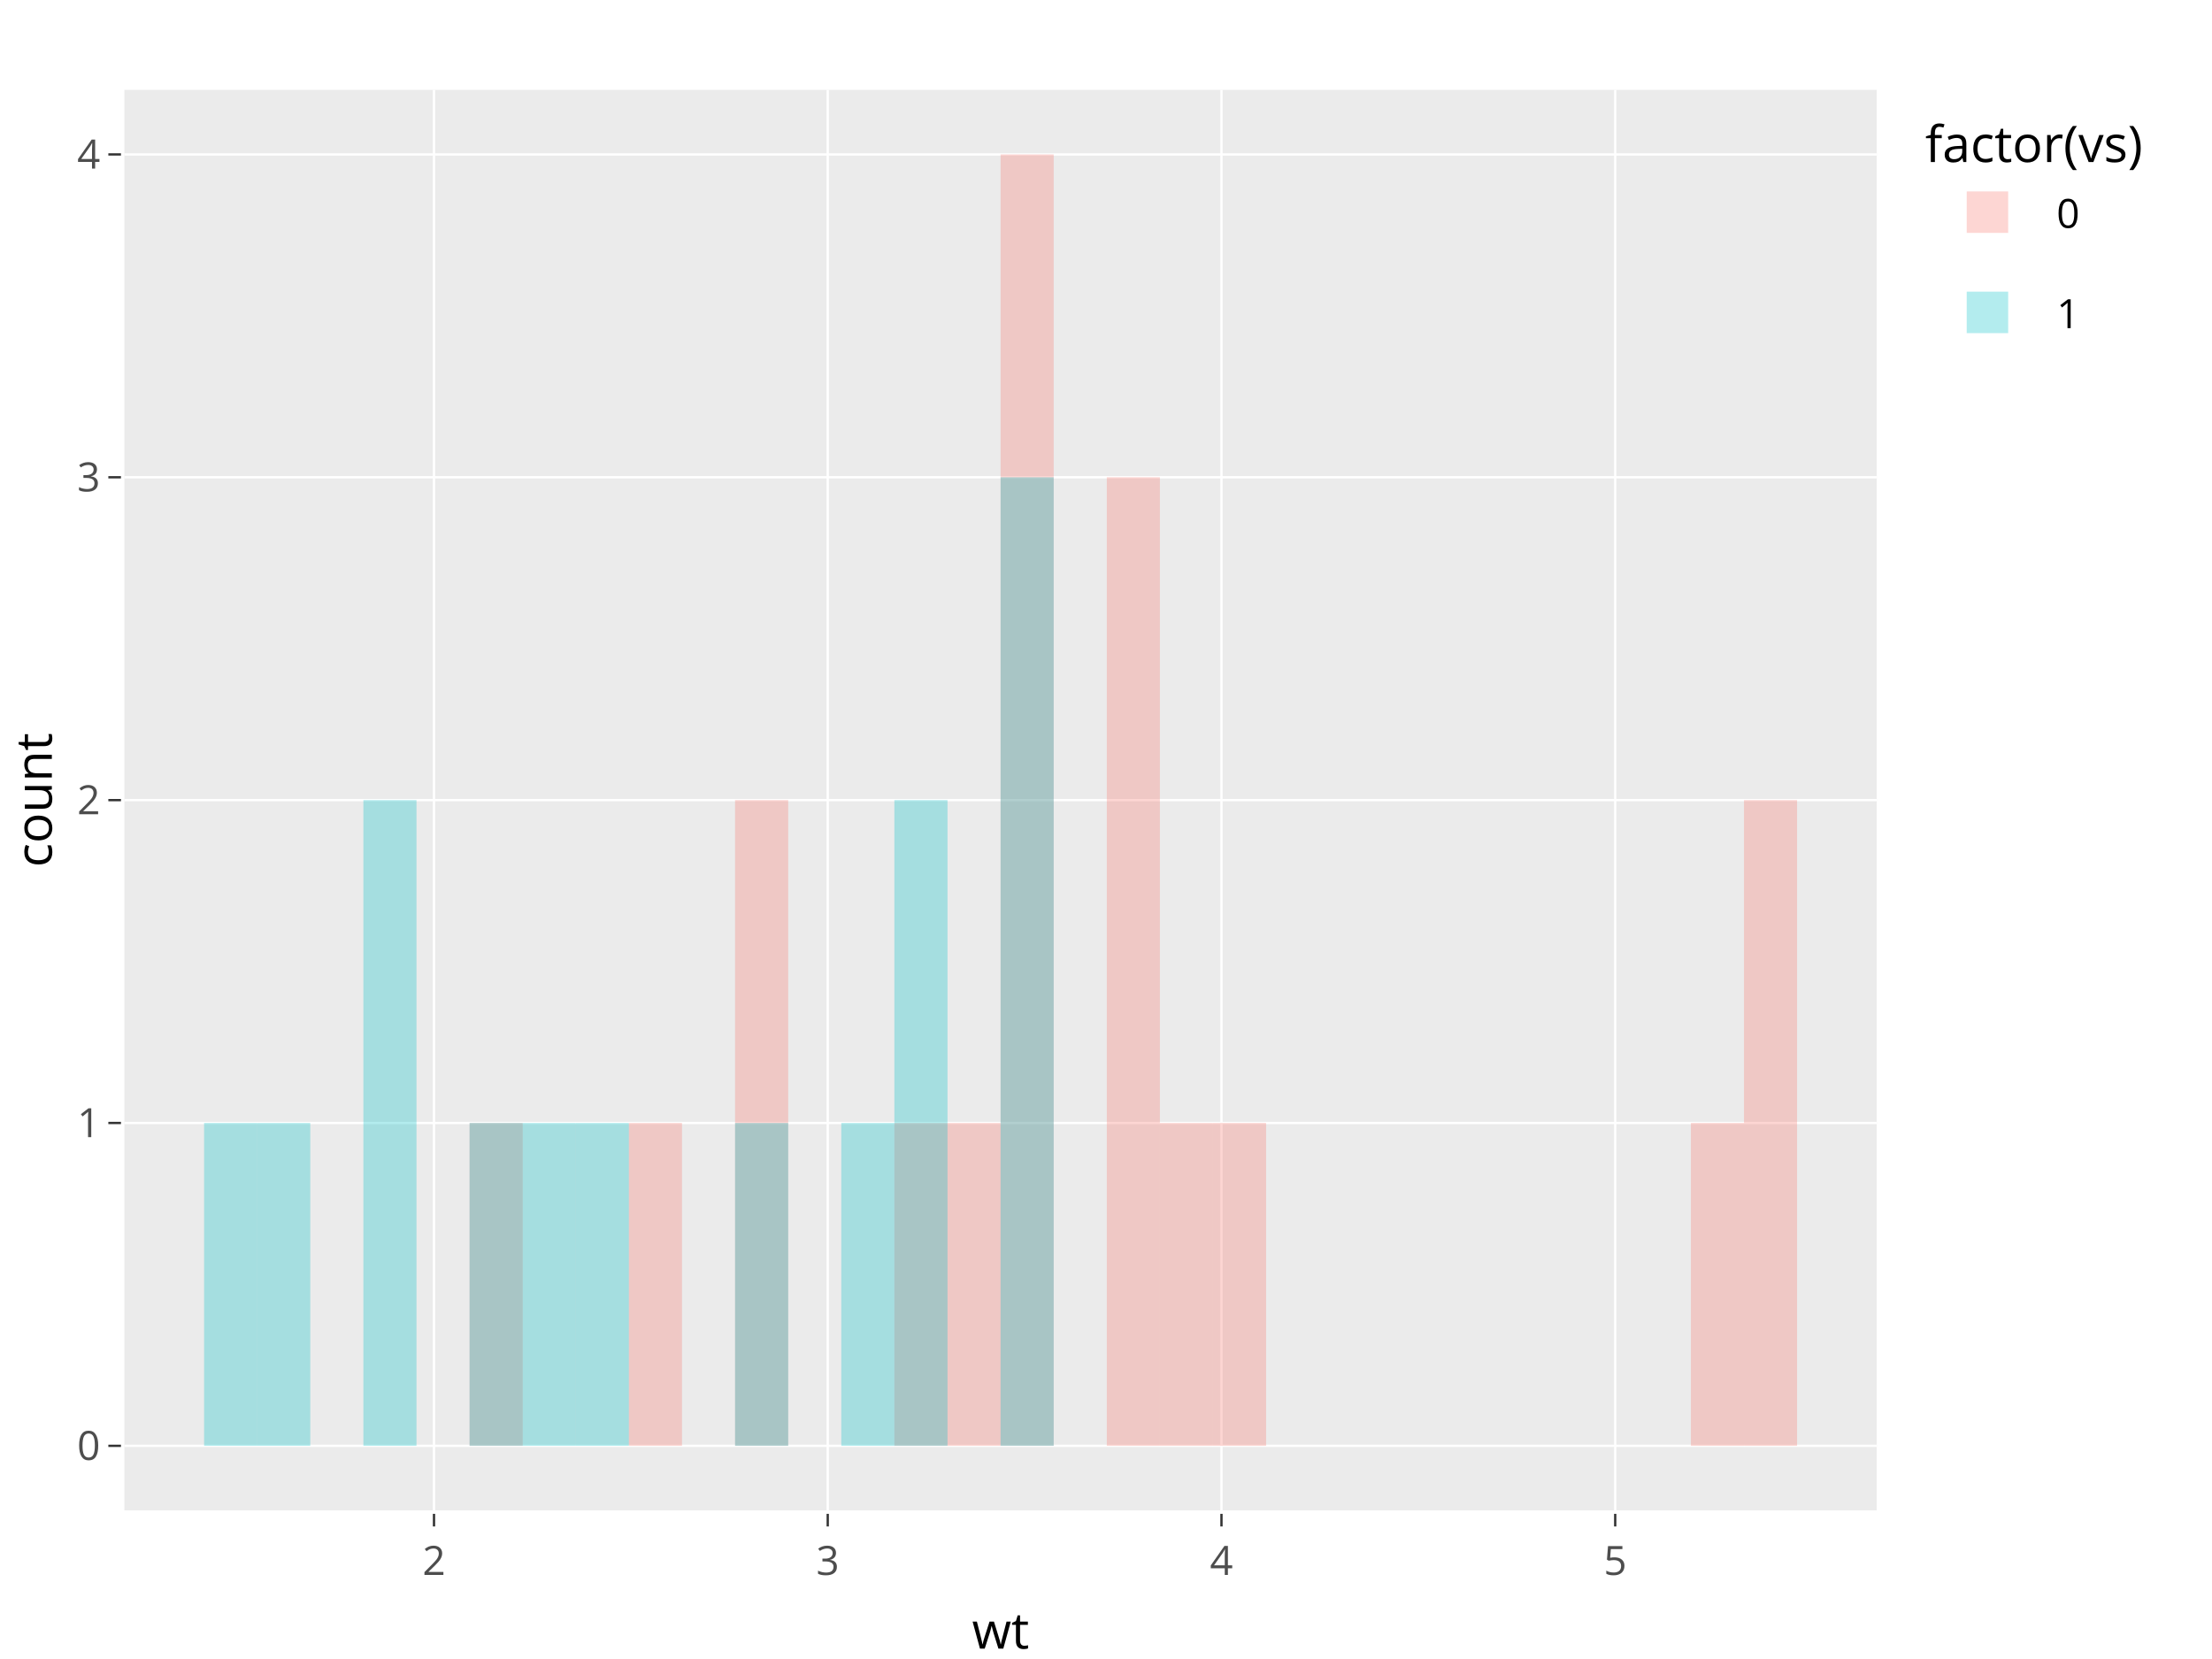
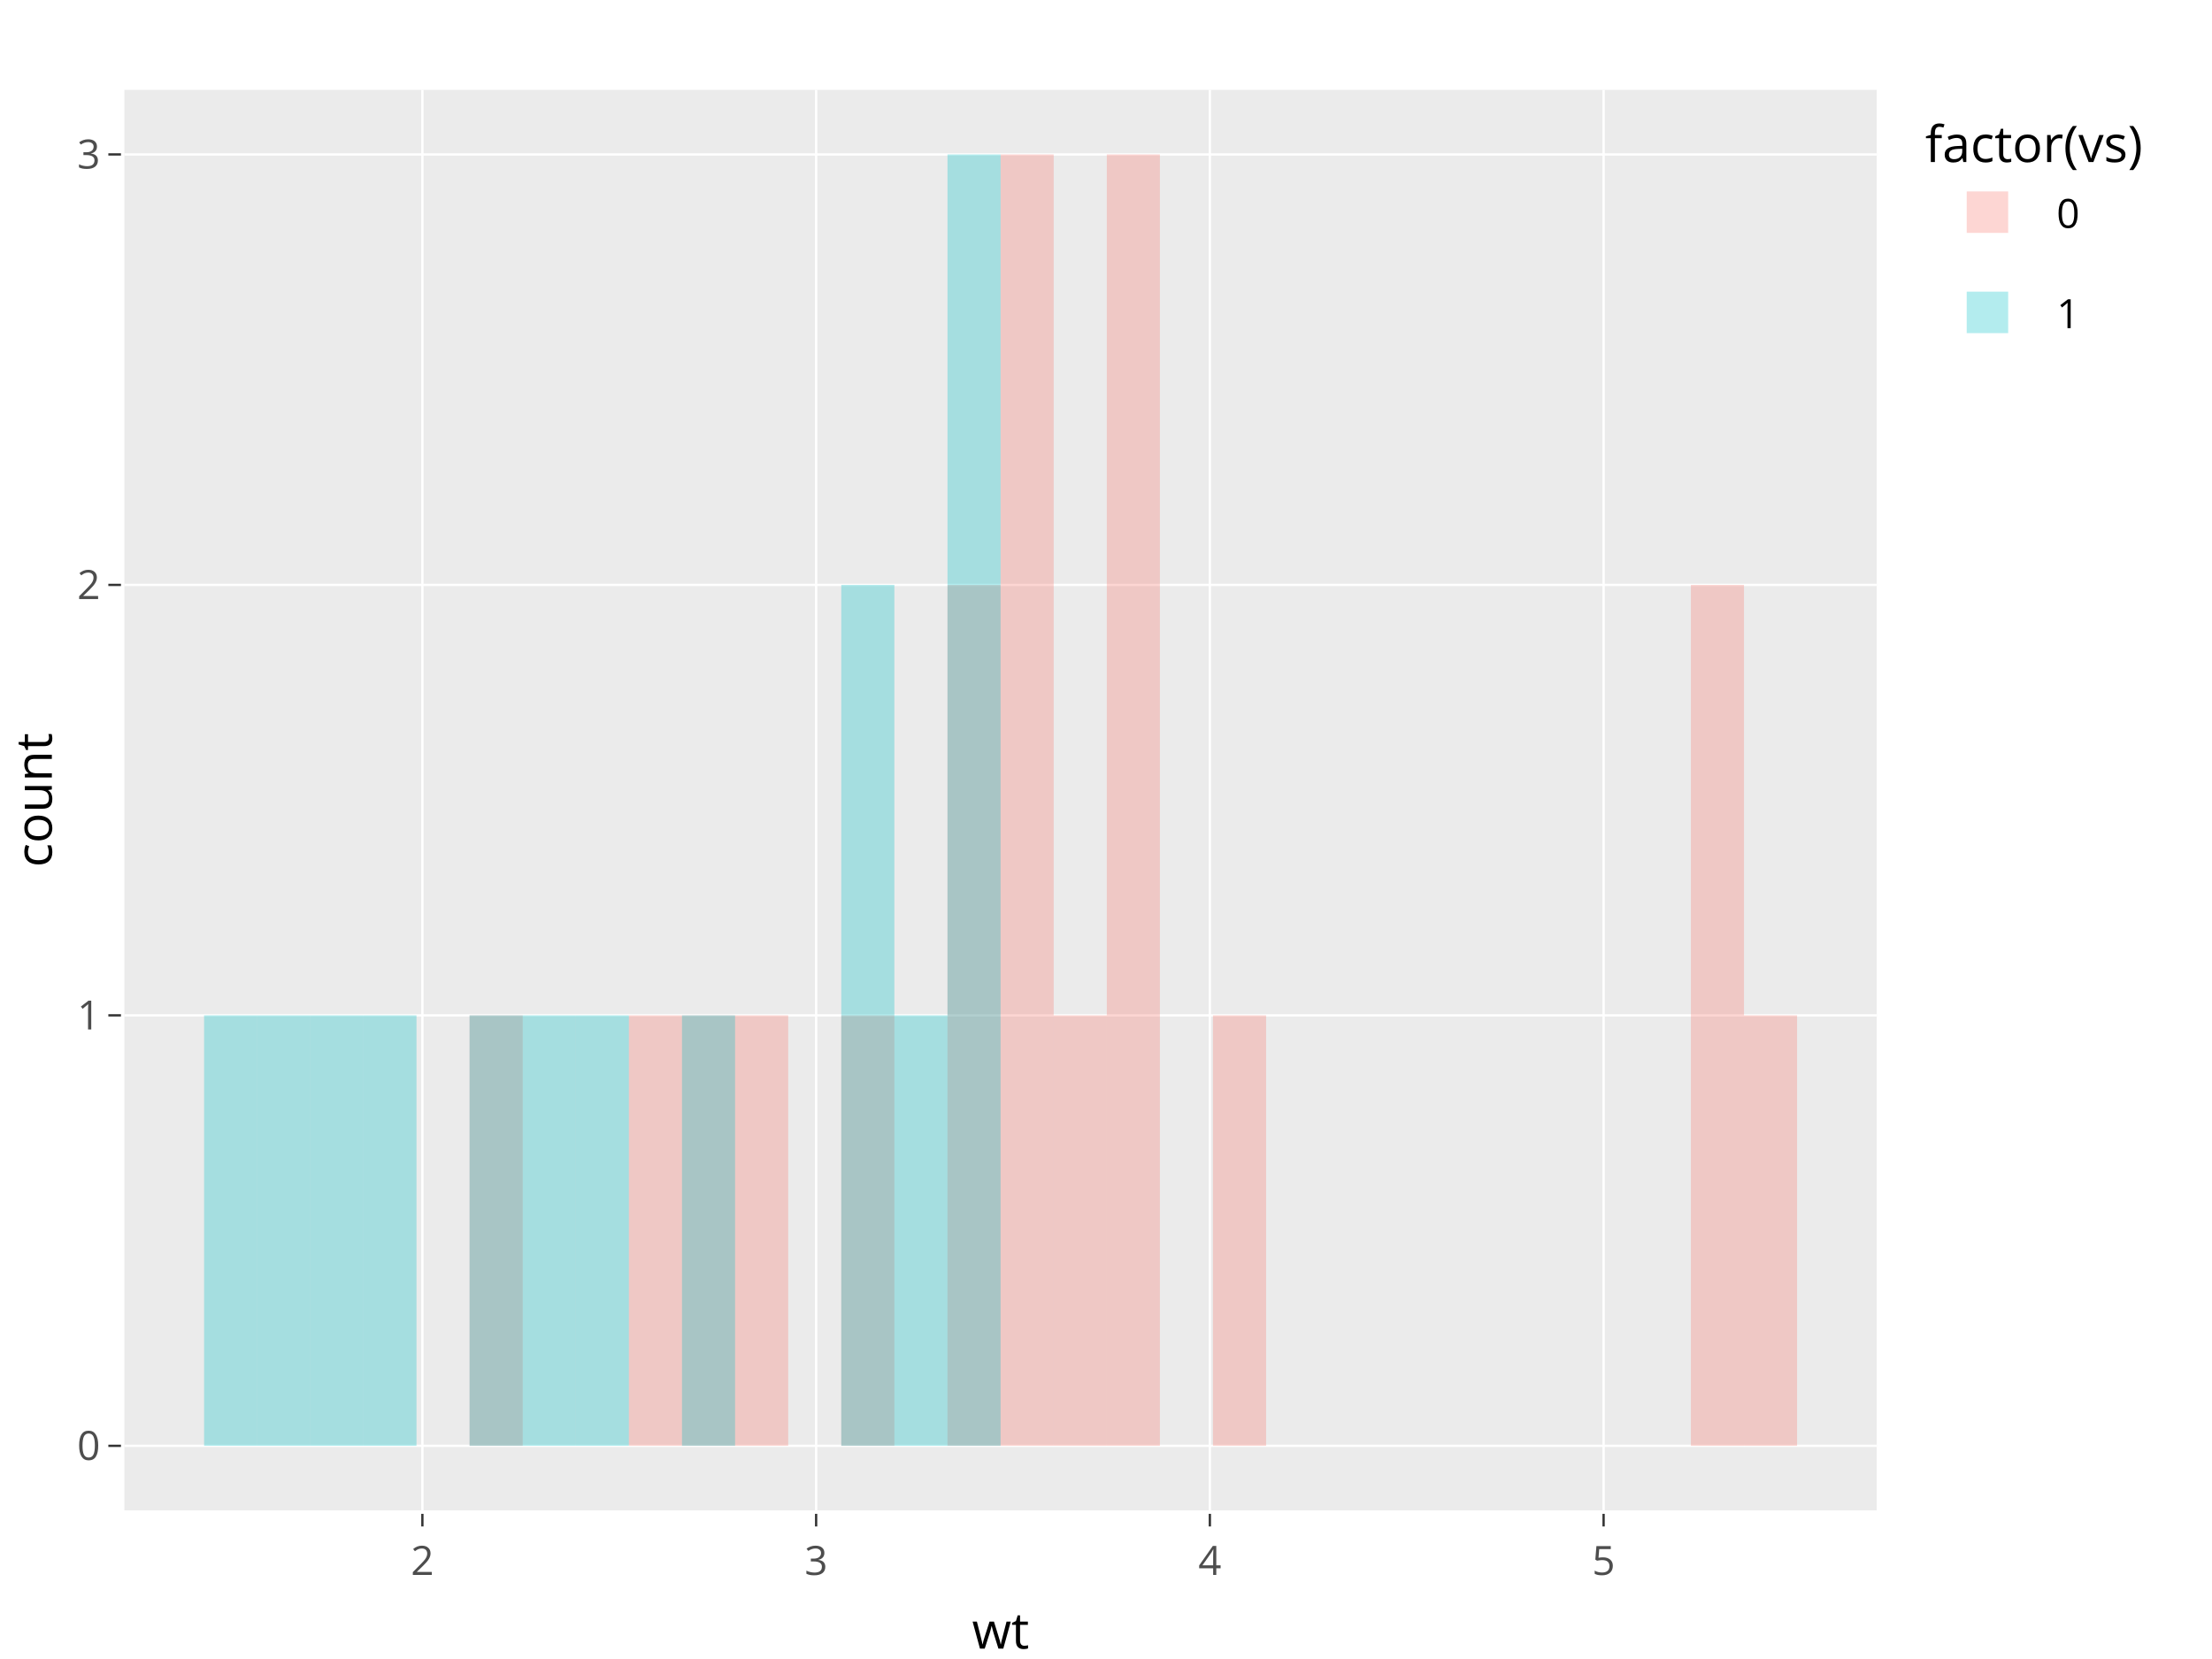
<svg xmlns="http://www.w3.org/2000/svg" class="main-svg" width="640" height="480" style="" viewBox="0 0 640 480">
  <rect x="0" y="0" width="640" height="480" style="fill: rgb(255, 255, 255); fill-opacity: 1;" />
  <defs id="defs-">
    <g class="clips">
      <clipPath id="clipxyplot" class="plotclip">
        <rect width="507" height="411" />
      </clipPath>
      <clipPath class="axesclip" id="clipx">
        <rect x="36" y="0" width="507" height="480" />
      </clipPath>
      <clipPath class="axesclip" id="clipy">
        <rect x="0" y="26" width="640" height="411" />
      </clipPath>
      <clipPath class="axesclip" id="clipxy">
        <rect x="36" y="26" width="507" height="411" />
      </clipPath>
    </g>
    <g class="gradients" />
    <g class="patterns" />
  </defs>
  <g class="bglayer">
    <rect class="bg" x="36" y="26" width="507" height="411" style="fill: rgb(235, 235, 235); fill-opacity: 1; stroke-width: 0;" />
  </g>
  <g class="layer-below">
    <g class="imagelayer" />
    <g class="shapelayer" />
  </g>
  <g class="cartesianlayer">
    <g class="subplot xy">
      <g class="layer-subplot">
        <g class="shapelayer" />
        <g class="imagelayer" />
      </g>
      <g class="gridlayer">
        <g class="x">
-           <path class="xgrid crisp" transform="translate(125.57,0)" d="M0,26v411" style="stroke: rgb(255, 255, 255); stroke-opacity: 1; stroke-width: 0.664px;" />
-           <path class="xgrid crisp" transform="translate(239.49,0)" d="M0,26v411" style="stroke: rgb(255, 255, 255); stroke-opacity: 1; stroke-width: 0.664px;" />
-           <path class="xgrid crisp" transform="translate(353.41,0)" d="M0,26v411" style="stroke: rgb(255, 255, 255); stroke-opacity: 1; stroke-width: 0.664px;" />
-           <path class="xgrid crisp" transform="translate(467.33,0)" d="M0,26v411" style="stroke: rgb(255, 255, 255); stroke-opacity: 1; stroke-width: 0.664px;" />
+           <path class="xgrid crisp" transform="translate(122.21,0)" d="M0,26v411" style="stroke: rgb(255, 255, 255); stroke-opacity: 1; stroke-width: 0.664px;" />
+           <path class="xgrid crisp" transform="translate(236.13,0)" d="M0,26v411" style="stroke: rgb(255, 255, 255); stroke-opacity: 1; stroke-width: 0.664px;" />
+           <path class="xgrid crisp" transform="translate(350.05,0)" d="M0,26v411" style="stroke: rgb(255, 255, 255); stroke-opacity: 1; stroke-width: 0.664px;" />
+           <path class="xgrid crisp" transform="translate(463.97,0)" d="M0,26v411" style="stroke: rgb(255, 255, 255); stroke-opacity: 1; stroke-width: 0.664px;" />
        </g>
        <g class="y">
          <path class="ygrid crisp" transform="translate(0,418.32)" d="M36,0h507" style="stroke: rgb(255, 255, 255); stroke-opacity: 1; stroke-width: 0.664px;" />
-           <path class="ygrid crisp" transform="translate(0,324.91)" d="M36,0h507" style="stroke: rgb(255, 255, 255); stroke-opacity: 1; stroke-width: 0.664px;" />
-           <path class="ygrid crisp" transform="translate(0,231.5)" d="M36,0h507" style="stroke: rgb(255, 255, 255); stroke-opacity: 1; stroke-width: 0.664px;" />
-           <path class="ygrid crisp" transform="translate(0,138.09)" d="M36,0h507" style="stroke: rgb(255, 255, 255); stroke-opacity: 1; stroke-width: 0.664px;" />
+           <path class="ygrid crisp" transform="translate(0,293.77)" d="M36,0h507" style="stroke: rgb(255, 255, 255); stroke-opacity: 1; stroke-width: 0.664px;" />
+           <path class="ygrid crisp" transform="translate(0,169.23)" d="M36,0h507" style="stroke: rgb(255, 255, 255); stroke-opacity: 1; stroke-width: 0.664px;" />
          <path class="ygrid crisp" transform="translate(0,44.68)" d="M36,0h507" style="stroke: rgb(255, 255, 255); stroke-opacity: 1; stroke-width: 0.664px;" />
        </g>
      </g>
      <g class="zerolinelayer" />
      <path class="xlines-below" />
      <path class="ylines-below" />
      <g class="overlines-below" />
      <g class="xaxislayer-below" />
      <g class="yaxislayer-below" />
      <g class="overaxes-below" />
      <g class="plot" transform="translate(36,26)" clip-path="url(#clipxyplot)">
        <g class="barlayer mlayer">
          <g class="trace bars" style="opacity: 1;">
            <g class="points">
              <g class="point">
                <path d="M23.05,392.32V392.32H38.41V392.32Z" style="vector-effect: non-scaling-stroke; opacity: 1; stroke-width: 1.89px; fill: rgb(248, 118, 109); fill-opacity: 0.3; stroke: rgb(0, 0, 0); stroke-opacity: 0;" />
              </g>
              <g class="point">
                <path d="M38.41,392.32V392.32H53.77V392.32Z" style="vector-effect: non-scaling-stroke; opacity: 1; stroke-width: 1.89px; fill: rgb(248, 118, 109); fill-opacity: 0.3; stroke: rgb(0, 0, 0); stroke-opacity: 0;" />
              </g>
              <g class="point">
                <path d="M53.77,392.32V392.32H69.14V392.32Z" style="vector-effect: non-scaling-stroke; opacity: 1; stroke-width: 1.89px; fill: rgb(248, 118, 109); fill-opacity: 0.3; stroke: rgb(0, 0, 0); stroke-opacity: 0;" />
              </g>
              <g class="point">
                <path d="M69.14,392.32V392.32H84.5V392.32Z" style="vector-effect: non-scaling-stroke; opacity: 1; stroke-width: 1.89px; fill: rgb(248, 118, 109); fill-opacity: 0.3; stroke: rgb(0, 0, 0); stroke-opacity: 0;" />
              </g>
              <g class="point">
                <path d="M84.5,392.32V392.32H99.86V392.32Z" style="vector-effect: non-scaling-stroke; opacity: 1; stroke-width: 1.89px; fill: rgb(248, 118, 109); fill-opacity: 0.3; stroke: rgb(0, 0, 0); stroke-opacity: 0;" />
              </g>
              <g class="point">
-                 <path d="M99.86,392.32V298.91H115.23V392.32Z" style="vector-effect: non-scaling-stroke; opacity: 1; stroke-width: 1.89px; fill: rgb(248, 118, 109); fill-opacity: 0.3; stroke: rgb(0, 0, 0); stroke-opacity: 0;" />
+                 <path d="M99.86,392.32V267.77H115.23V392.32Z" style="vector-effect: non-scaling-stroke; opacity: 1; stroke-width: 1.89px; fill: rgb(248, 118, 109); fill-opacity: 0.3; stroke: rgb(0, 0, 0); stroke-opacity: 0;" />
              </g>
              <g class="point">
                <path d="M115.23,392.32V392.32H130.59V392.32Z" style="vector-effect: non-scaling-stroke; opacity: 1; stroke-width: 1.89px; fill: rgb(248, 118, 109); fill-opacity: 0.3; stroke: rgb(0, 0, 0); stroke-opacity: 0;" />
              </g>
              <g class="point">
                <path d="M130.59,392.32V392.32H145.95V392.32Z" style="vector-effect: non-scaling-stroke; opacity: 1; stroke-width: 1.89px; fill: rgb(248, 118, 109); fill-opacity: 0.3; stroke: rgb(0, 0, 0); stroke-opacity: 0;" />
              </g>
              <g class="point">
-                 <path d="M145.95,392.32V298.91H161.32V392.32Z" style="vector-effect: non-scaling-stroke; opacity: 1; stroke-width: 1.89px; fill: rgb(248, 118, 109); fill-opacity: 0.3; stroke: rgb(0, 0, 0); stroke-opacity: 0;" />
-               </g>
-               <g class="point">
-                 <path d="M161.32,392.32V392.32H176.68V392.32Z" style="vector-effect: non-scaling-stroke; opacity: 1; stroke-width: 1.89px; fill: rgb(248, 118, 109); fill-opacity: 0.3; stroke: rgb(0, 0, 0); stroke-opacity: 0;" />
-               </g>
-               <g class="point">
-                 <path d="M176.68,392.32V205.5H192.05V392.32Z" style="vector-effect: non-scaling-stroke; opacity: 1; stroke-width: 1.89px; fill: rgb(248, 118, 109); fill-opacity: 0.3; stroke: rgb(0, 0, 0); stroke-opacity: 0;" />
+                 <path d="M145.95,392.32V267.77H161.32V392.32Z" style="vector-effect: non-scaling-stroke; opacity: 1; stroke-width: 1.89px; fill: rgb(248, 118, 109); fill-opacity: 0.3; stroke: rgb(0, 0, 0); stroke-opacity: 0;" />
+               </g>
+               <g class="point">
+                 <path d="M161.32,392.32V267.77H176.68V392.32Z" style="vector-effect: non-scaling-stroke; opacity: 1; stroke-width: 1.89px; fill: rgb(248, 118, 109); fill-opacity: 0.3; stroke: rgb(0, 0, 0); stroke-opacity: 0;" />
+               </g>
+               <g class="point">
+                 <path d="M176.68,392.32V267.77H192.05V392.32Z" style="vector-effect: non-scaling-stroke; opacity: 1; stroke-width: 1.89px; fill: rgb(248, 118, 109); fill-opacity: 0.3; stroke: rgb(0, 0, 0); stroke-opacity: 0;" />
              </g>
              <g class="point">
                <path d="M192.05,392.32V392.32H207.41V392.32Z" style="vector-effect: non-scaling-stroke; opacity: 1; stroke-width: 1.89px; fill: rgb(248, 118, 109); fill-opacity: 0.3; stroke: rgb(0, 0, 0); stroke-opacity: 0;" />
              </g>
              <g class="point">
-                 <path d="M207.41,392.32V392.32H222.77V392.32Z" style="vector-effect: non-scaling-stroke; opacity: 1; stroke-width: 1.89px; fill: rgb(248, 118, 109); fill-opacity: 0.3; stroke: rgb(0, 0, 0); stroke-opacity: 0;" />
-               </g>
-               <g class="point">
-                 <path d="M222.77,392.32V298.91H238.14V392.32Z" style="vector-effect: non-scaling-stroke; opacity: 1; stroke-width: 1.89px; fill: rgb(248, 118, 109); fill-opacity: 0.3; stroke: rgb(0, 0, 0); stroke-opacity: 0;" />
-               </g>
-               <g class="point">
-                 <path d="M238.14,392.32V298.91H253.5V392.32Z" style="vector-effect: non-scaling-stroke; opacity: 1; stroke-width: 1.89px; fill: rgb(248, 118, 109); fill-opacity: 0.3; stroke: rgb(0, 0, 0); stroke-opacity: 0;" />
+                 <path d="M207.41,392.32V267.77H222.77V392.32Z" style="vector-effect: non-scaling-stroke; opacity: 1; stroke-width: 1.89px; fill: rgb(248, 118, 109); fill-opacity: 0.3; stroke: rgb(0, 0, 0); stroke-opacity: 0;" />
+               </g>
+               <g class="point">
+                 <path d="M222.77,392.32V392.32H238.14V392.32Z" style="vector-effect: non-scaling-stroke; opacity: 1; stroke-width: 1.89px; fill: rgb(248, 118, 109); fill-opacity: 0.3; stroke: rgb(0, 0, 0); stroke-opacity: 0;" />
+               </g>
+               <g class="point">
+                 <path d="M238.14,392.32V143.23H253.5V392.32Z" style="vector-effect: non-scaling-stroke; opacity: 1; stroke-width: 1.89px; fill: rgb(248, 118, 109); fill-opacity: 0.3; stroke: rgb(0, 0, 0); stroke-opacity: 0;" />
              </g>
              <g class="point">
                <path d="M253.5,392.32V18.68H268.86V392.32Z" style="vector-effect: non-scaling-stroke; opacity: 1; stroke-width: 1.89px; fill: rgb(248, 118, 109); fill-opacity: 0.3; stroke: rgb(0, 0, 0); stroke-opacity: 0;" />
              </g>
              <g class="point">
-                 <path d="M268.86,392.32V392.32H284.23V392.32Z" style="vector-effect: non-scaling-stroke; opacity: 1; stroke-width: 1.89px; fill: rgb(248, 118, 109); fill-opacity: 0.3; stroke: rgb(0, 0, 0); stroke-opacity: 0;" />
-               </g>
-               <g class="point">
-                 <path d="M284.23,392.32V112.09H299.59V392.32Z" style="vector-effect: non-scaling-stroke; opacity: 1; stroke-width: 1.89px; fill: rgb(248, 118, 109); fill-opacity: 0.3; stroke: rgb(0, 0, 0); stroke-opacity: 0;" />
-               </g>
-               <g class="point">
-                 <path d="M299.59,392.32V298.91H314.95V392.32Z" style="vector-effect: non-scaling-stroke; opacity: 1; stroke-width: 1.89px; fill: rgb(248, 118, 109); fill-opacity: 0.3; stroke: rgb(0, 0, 0); stroke-opacity: 0;" />
-               </g>
-               <g class="point">
-                 <path d="M314.95,392.32V298.91H330.32V392.32Z" style="vector-effect: non-scaling-stroke; opacity: 1; stroke-width: 1.89px; fill: rgb(248, 118, 109); fill-opacity: 0.3; stroke: rgb(0, 0, 0); stroke-opacity: 0;" />
+                 <path d="M268.86,392.32V267.77H284.23V392.32Z" style="vector-effect: non-scaling-stroke; opacity: 1; stroke-width: 1.89px; fill: rgb(248, 118, 109); fill-opacity: 0.3; stroke: rgb(0, 0, 0); stroke-opacity: 0;" />
+               </g>
+               <g class="point">
+                 <path d="M284.23,392.32V18.68H299.59V392.32Z" style="vector-effect: non-scaling-stroke; opacity: 1; stroke-width: 1.89px; fill: rgb(248, 118, 109); fill-opacity: 0.3; stroke: rgb(0, 0, 0); stroke-opacity: 0;" />
+               </g>
+               <g class="point">
+                 <path d="M299.59,392.32V392.32H314.95V392.32Z" style="vector-effect: non-scaling-stroke; opacity: 1; stroke-width: 1.89px; fill: rgb(248, 118, 109); fill-opacity: 0.3; stroke: rgb(0, 0, 0); stroke-opacity: 0;" />
+               </g>
+               <g class="point">
+                 <path d="M314.95,392.32V267.77H330.32V392.32Z" style="vector-effect: non-scaling-stroke; opacity: 1; stroke-width: 1.89px; fill: rgb(248, 118, 109); fill-opacity: 0.3; stroke: rgb(0, 0, 0); stroke-opacity: 0;" />
              </g>
              <g class="point">
                <path d="M330.32,392.32V392.32H345.68V392.32Z" style="vector-effect: non-scaling-stroke; opacity: 1; stroke-width: 1.89px; fill: rgb(248, 118, 109); fill-opacity: 0.3; stroke: rgb(0, 0, 0); stroke-opacity: 0;" />
              </g>
              <g class="point">
                <path d="M345.68,392.32V392.32H361.05V392.32Z" style="vector-effect: non-scaling-stroke; opacity: 1; stroke-width: 1.89px; fill: rgb(248, 118, 109); fill-opacity: 0.3; stroke: rgb(0, 0, 0); stroke-opacity: 0;" />
              </g>
              <g class="point">
                <path d="M361.05,392.32V392.32H376.41V392.32Z" style="vector-effect: non-scaling-stroke; opacity: 1; stroke-width: 1.89px; fill: rgb(248, 118, 109); fill-opacity: 0.3; stroke: rgb(0, 0, 0); stroke-opacity: 0;" />
              </g>
              <g class="point">
                <path d="M376.41,392.32V392.32H391.77V392.32Z" style="vector-effect: non-scaling-stroke; opacity: 1; stroke-width: 1.89px; fill: rgb(248, 118, 109); fill-opacity: 0.3; stroke: rgb(0, 0, 0); stroke-opacity: 0;" />
              </g>
              <g class="point">
                <path d="M391.77,392.32V392.32H407.14V392.32Z" style="vector-effect: non-scaling-stroke; opacity: 1; stroke-width: 1.89px; fill: rgb(248, 118, 109); fill-opacity: 0.3; stroke: rgb(0, 0, 0); stroke-opacity: 0;" />
              </g>
              <g class="point">
                <path d="M407.14,392.32V392.32H422.5V392.32Z" style="vector-effect: non-scaling-stroke; opacity: 1; stroke-width: 1.89px; fill: rgb(248, 118, 109); fill-opacity: 0.3; stroke: rgb(0, 0, 0); stroke-opacity: 0;" />
              </g>
              <g class="point">
                <path d="M422.5,392.32V392.32H437.86V392.32Z" style="vector-effect: non-scaling-stroke; opacity: 1; stroke-width: 1.89px; fill: rgb(248, 118, 109); fill-opacity: 0.3; stroke: rgb(0, 0, 0); stroke-opacity: 0;" />
              </g>
              <g class="point">
                <path d="M437.86,392.32V392.32H453.23V392.32Z" style="vector-effect: non-scaling-stroke; opacity: 1; stroke-width: 1.89px; fill: rgb(248, 118, 109); fill-opacity: 0.3; stroke: rgb(0, 0, 0); stroke-opacity: 0;" />
              </g>
              <g class="point">
-                 <path d="M453.23,392.32V298.91H468.59V392.32Z" style="vector-effect: non-scaling-stroke; opacity: 1; stroke-width: 1.89px; fill: rgb(248, 118, 109); fill-opacity: 0.3; stroke: rgb(0, 0, 0); stroke-opacity: 0;" />
-               </g>
-               <g class="point">
-                 <path d="M468.59,392.32V205.5H483.95V392.32Z" style="vector-effect: non-scaling-stroke; opacity: 1; stroke-width: 1.89px; fill: rgb(248, 118, 109); fill-opacity: 0.3; stroke: rgb(0, 0, 0); stroke-opacity: 0;" />
+                 <path d="M453.23,392.32V143.23H468.59V392.32Z" style="vector-effect: non-scaling-stroke; opacity: 1; stroke-width: 1.89px; fill: rgb(248, 118, 109); fill-opacity: 0.3; stroke: rgb(0, 0, 0); stroke-opacity: 0;" />
+               </g>
+               <g class="point">
+                 <path d="M468.59,392.32V267.77H483.95V392.32Z" style="vector-effect: non-scaling-stroke; opacity: 1; stroke-width: 1.89px; fill: rgb(248, 118, 109); fill-opacity: 0.3; stroke: rgb(0, 0, 0); stroke-opacity: 0;" />
              </g>
            </g>
          </g>
          <g class="trace bars" style="opacity: 1;">
            <g class="points">
              <g class="point">
-                 <path d="M23.05,392.32V298.91H38.41V392.32Z" style="vector-effect: non-scaling-stroke; opacity: 1; stroke-width: 1.89px; fill: rgb(0, 191, 196); fill-opacity: 0.3; stroke: rgb(0, 0, 0); stroke-opacity: 0;" />
-               </g>
-               <g class="point">
-                 <path d="M38.41,392.32V298.91H53.77V392.32Z" style="vector-effect: non-scaling-stroke; opacity: 1; stroke-width: 1.89px; fill: rgb(0, 191, 196); fill-opacity: 0.3; stroke: rgb(0, 0, 0); stroke-opacity: 0;" />
-               </g>
-               <g class="point">
-                 <path d="M53.77,392.32V392.32H69.14V392.32Z" style="vector-effect: non-scaling-stroke; opacity: 1; stroke-width: 1.89px; fill: rgb(0, 191, 196); fill-opacity: 0.3; stroke: rgb(0, 0, 0); stroke-opacity: 0;" />
-               </g>
-               <g class="point">
-                 <path d="M69.14,392.32V205.5H84.5V392.32Z" style="vector-effect: non-scaling-stroke; opacity: 1; stroke-width: 1.89px; fill: rgb(0, 191, 196); fill-opacity: 0.3; stroke: rgb(0, 0, 0); stroke-opacity: 0;" />
+                 <path d="M23.05,392.32V267.77H38.41V392.32Z" style="vector-effect: non-scaling-stroke; opacity: 1; stroke-width: 1.89px; fill: rgb(0, 191, 196); fill-opacity: 0.3; stroke: rgb(0, 0, 0); stroke-opacity: 0;" />
+               </g>
+               <g class="point">
+                 <path d="M38.41,392.32V267.77H53.77V392.32Z" style="vector-effect: non-scaling-stroke; opacity: 1; stroke-width: 1.89px; fill: rgb(0, 191, 196); fill-opacity: 0.3; stroke: rgb(0, 0, 0); stroke-opacity: 0;" />
+               </g>
+               <g class="point">
+                 <path d="M53.77,392.32V267.77H69.14V392.32Z" style="vector-effect: non-scaling-stroke; opacity: 1; stroke-width: 1.89px; fill: rgb(0, 191, 196); fill-opacity: 0.3; stroke: rgb(0, 0, 0); stroke-opacity: 0;" />
+               </g>
+               <g class="point">
+                 <path d="M69.14,392.32V267.77H84.5V392.32Z" style="vector-effect: non-scaling-stroke; opacity: 1; stroke-width: 1.89px; fill: rgb(0, 191, 196); fill-opacity: 0.3; stroke: rgb(0, 0, 0); stroke-opacity: 0;" />
              </g>
              <g class="point">
                <path d="M84.5,392.32V392.32H99.86V392.32Z" style="vector-effect: non-scaling-stroke; opacity: 1; stroke-width: 1.89px; fill: rgb(0, 191, 196); fill-opacity: 0.3; stroke: rgb(0, 0, 0); stroke-opacity: 0;" />
              </g>
              <g class="point">
-                 <path d="M99.86,392.32V298.91H115.23V392.32Z" style="vector-effect: non-scaling-stroke; opacity: 1; stroke-width: 1.89px; fill: rgb(0, 191, 196); fill-opacity: 0.3; stroke: rgb(0, 0, 0); stroke-opacity: 0;" />
-               </g>
-               <g class="point">
-                 <path d="M115.23,392.32V298.91H130.59V392.32Z" style="vector-effect: non-scaling-stroke; opacity: 1; stroke-width: 1.89px; fill: rgb(0, 191, 196); fill-opacity: 0.3; stroke: rgb(0, 0, 0); stroke-opacity: 0;" />
-               </g>
-               <g class="point">
-                 <path d="M130.59,392.32V298.91H145.95V392.32Z" style="vector-effect: non-scaling-stroke; opacity: 1; stroke-width: 1.89px; fill: rgb(0, 191, 196); fill-opacity: 0.3; stroke: rgb(0, 0, 0); stroke-opacity: 0;" />
+                 <path d="M99.86,392.32V267.77H115.23V392.32Z" style="vector-effect: non-scaling-stroke; opacity: 1; stroke-width: 1.89px; fill: rgb(0, 191, 196); fill-opacity: 0.3; stroke: rgb(0, 0, 0); stroke-opacity: 0;" />
+               </g>
+               <g class="point">
+                 <path d="M115.23,392.32V267.77H130.59V392.32Z" style="vector-effect: non-scaling-stroke; opacity: 1; stroke-width: 1.89px; fill: rgb(0, 191, 196); fill-opacity: 0.3; stroke: rgb(0, 0, 0); stroke-opacity: 0;" />
+               </g>
+               <g class="point">
+                 <path d="M130.59,392.32V267.77H145.95V392.32Z" style="vector-effect: non-scaling-stroke; opacity: 1; stroke-width: 1.89px; fill: rgb(0, 191, 196); fill-opacity: 0.3; stroke: rgb(0, 0, 0); stroke-opacity: 0;" />
              </g>
              <g class="point">
                <path d="M145.95,392.32V392.32H161.32V392.32Z" style="vector-effect: non-scaling-stroke; opacity: 1; stroke-width: 1.89px; fill: rgb(0, 191, 196); fill-opacity: 0.3; stroke: rgb(0, 0, 0); stroke-opacity: 0;" />
              </g>
              <g class="point">
-                 <path d="M161.32,392.32V392.32H176.68V392.32Z" style="vector-effect: non-scaling-stroke; opacity: 1; stroke-width: 1.89px; fill: rgb(0, 191, 196); fill-opacity: 0.3; stroke: rgb(0, 0, 0); stroke-opacity: 0;" />
-               </g>
-               <g class="point">
-                 <path d="M176.68,392.32V298.91H192.05V392.32Z" style="vector-effect: non-scaling-stroke; opacity: 1; stroke-width: 1.89px; fill: rgb(0, 191, 196); fill-opacity: 0.3; stroke: rgb(0, 0, 0); stroke-opacity: 0;" />
+                 <path d="M161.32,392.32V267.77H176.68V392.32Z" style="vector-effect: non-scaling-stroke; opacity: 1; stroke-width: 1.89px; fill: rgb(0, 191, 196); fill-opacity: 0.3; stroke: rgb(0, 0, 0); stroke-opacity: 0;" />
+               </g>
+               <g class="point">
+                 <path d="M176.68,392.32V392.32H192.05V392.32Z" style="vector-effect: non-scaling-stroke; opacity: 1; stroke-width: 1.89px; fill: rgb(0, 191, 196); fill-opacity: 0.3; stroke: rgb(0, 0, 0); stroke-opacity: 0;" />
              </g>
              <g class="point">
                <path d="M192.05,392.32V392.32H207.41V392.32Z" style="vector-effect: non-scaling-stroke; opacity: 1; stroke-width: 1.89px; fill: rgb(0, 191, 196); fill-opacity: 0.3; stroke: rgb(0, 0, 0); stroke-opacity: 0;" />
              </g>
              <g class="point">
-                 <path d="M207.41,392.32V298.91H222.77V392.32Z" style="vector-effect: non-scaling-stroke; opacity: 1; stroke-width: 1.89px; fill: rgb(0, 191, 196); fill-opacity: 0.3; stroke: rgb(0, 0, 0); stroke-opacity: 0;" />
-               </g>
-               <g class="point">
-                 <path d="M222.77,392.32V205.5H238.14V392.32Z" style="vector-effect: non-scaling-stroke; opacity: 1; stroke-width: 1.89px; fill: rgb(0, 191, 196); fill-opacity: 0.3; stroke: rgb(0, 0, 0); stroke-opacity: 0;" />
-               </g>
-               <g class="point">
-                 <path d="M238.14,392.32V392.32H253.5V392.32Z" style="vector-effect: non-scaling-stroke; opacity: 1; stroke-width: 1.89px; fill: rgb(0, 191, 196); fill-opacity: 0.3; stroke: rgb(0, 0, 0); stroke-opacity: 0;" />
-               </g>
-               <g class="point">
-                 <path d="M253.5,392.32V112.09H268.86V392.32Z" style="vector-effect: non-scaling-stroke; opacity: 1; stroke-width: 1.89px; fill: rgb(0, 191, 196); fill-opacity: 0.3; stroke: rgb(0, 0, 0); stroke-opacity: 0;" />
+                 <path d="M207.41,392.32V143.23H222.77V392.32Z" style="vector-effect: non-scaling-stroke; opacity: 1; stroke-width: 1.89px; fill: rgb(0, 191, 196); fill-opacity: 0.3; stroke: rgb(0, 0, 0); stroke-opacity: 0;" />
+               </g>
+               <g class="point">
+                 <path d="M222.77,392.32V267.77H238.14V392.32Z" style="vector-effect: non-scaling-stroke; opacity: 1; stroke-width: 1.89px; fill: rgb(0, 191, 196); fill-opacity: 0.3; stroke: rgb(0, 0, 0); stroke-opacity: 0;" />
+               </g>
+               <g class="point">
+                 <path d="M238.14,392.32V18.68H253.5V392.32Z" style="vector-effect: non-scaling-stroke; opacity: 1; stroke-width: 1.89px; fill: rgb(0, 191, 196); fill-opacity: 0.3; stroke: rgb(0, 0, 0); stroke-opacity: 0;" />
+               </g>
+               <g class="point">
+                 <path d="M253.5,392.32V392.32H268.86V392.32Z" style="vector-effect: non-scaling-stroke; opacity: 1; stroke-width: 1.89px; fill: rgb(0, 191, 196); fill-opacity: 0.3; stroke: rgb(0, 0, 0); stroke-opacity: 0;" />
              </g>
              <g class="point">
                <path d="M268.86,392.32V392.32H284.23V392.32Z" style="vector-effect: non-scaling-stroke; opacity: 1; stroke-width: 1.89px; fill: rgb(0, 191, 196); fill-opacity: 0.3; stroke: rgb(0, 0, 0); stroke-opacity: 0;" />
              </g>
              <g class="point">
                <path d="M284.23,392.32V392.32H299.59V392.32Z" style="vector-effect: non-scaling-stroke; opacity: 1; stroke-width: 1.89px; fill: rgb(0, 191, 196); fill-opacity: 0.3; stroke: rgb(0, 0, 0); stroke-opacity: 0;" />
              </g>
              <g class="point">
                <path d="M299.59,392.32V392.32H314.95V392.32Z" style="vector-effect: non-scaling-stroke; opacity: 1; stroke-width: 1.89px; fill: rgb(0, 191, 196); fill-opacity: 0.3; stroke: rgb(0, 0, 0); stroke-opacity: 0;" />
              </g>
              <g class="point">
                <path d="M314.95,392.32V392.32H330.32V392.32Z" style="vector-effect: non-scaling-stroke; opacity: 1; stroke-width: 1.89px; fill: rgb(0, 191, 196); fill-opacity: 0.3; stroke: rgb(0, 0, 0); stroke-opacity: 0;" />
              </g>
              <g class="point">
                <path d="M330.32,392.32V392.32H345.68V392.32Z" style="vector-effect: non-scaling-stroke; opacity: 1; stroke-width: 1.89px; fill: rgb(0, 191, 196); fill-opacity: 0.3; stroke: rgb(0, 0, 0); stroke-opacity: 0;" />
              </g>
              <g class="point">
                <path d="M345.68,392.32V392.32H361.05V392.32Z" style="vector-effect: non-scaling-stroke; opacity: 1; stroke-width: 1.89px; fill: rgb(0, 191, 196); fill-opacity: 0.3; stroke: rgb(0, 0, 0); stroke-opacity: 0;" />
              </g>
              <g class="point">
                <path d="M361.05,392.32V392.32H376.41V392.32Z" style="vector-effect: non-scaling-stroke; opacity: 1; stroke-width: 1.89px; fill: rgb(0, 191, 196); fill-opacity: 0.3; stroke: rgb(0, 0, 0); stroke-opacity: 0;" />
              </g>
              <g class="point">
                <path d="M376.41,392.32V392.32H391.77V392.32Z" style="vector-effect: non-scaling-stroke; opacity: 1; stroke-width: 1.89px; fill: rgb(0, 191, 196); fill-opacity: 0.3; stroke: rgb(0, 0, 0); stroke-opacity: 0;" />
              </g>
              <g class="point">
                <path d="M391.77,392.32V392.32H407.14V392.32Z" style="vector-effect: non-scaling-stroke; opacity: 1; stroke-width: 1.89px; fill: rgb(0, 191, 196); fill-opacity: 0.3; stroke: rgb(0, 0, 0); stroke-opacity: 0;" />
              </g>
              <g class="point">
                <path d="M407.14,392.32V392.32H422.5V392.32Z" style="vector-effect: non-scaling-stroke; opacity: 1; stroke-width: 1.89px; fill: rgb(0, 191, 196); fill-opacity: 0.3; stroke: rgb(0, 0, 0); stroke-opacity: 0;" />
              </g>
              <g class="point">
                <path d="M422.5,392.32V392.32H437.86V392.32Z" style="vector-effect: non-scaling-stroke; opacity: 1; stroke-width: 1.89px; fill: rgb(0, 191, 196); fill-opacity: 0.3; stroke: rgb(0, 0, 0); stroke-opacity: 0;" />
              </g>
              <g class="point">
                <path d="M437.86,392.32V392.32H453.23V392.32Z" style="vector-effect: non-scaling-stroke; opacity: 1; stroke-width: 1.89px; fill: rgb(0, 191, 196); fill-opacity: 0.3; stroke: rgb(0, 0, 0); stroke-opacity: 0;" />
              </g>
              <g class="point">
                <path d="M453.23,392.32V392.32H468.59V392.32Z" style="vector-effect: non-scaling-stroke; opacity: 1; stroke-width: 1.89px; fill: rgb(0, 191, 196); fill-opacity: 0.3; stroke: rgb(0, 0, 0); stroke-opacity: 0;" />
              </g>
              <g class="point">
                <path d="M468.59,392.32V392.32H483.95V392.32Z" style="vector-effect: non-scaling-stroke; opacity: 1; stroke-width: 1.89px; fill: rgb(0, 191, 196); fill-opacity: 0.3; stroke: rgb(0, 0, 0); stroke-opacity: 0;" />
              </g>
            </g>
          </g>
        </g>
      </g>
      <g class="overplot" />
      <path class="xlines-above crisp" d="" style="fill: none; stroke-width: 1px; stroke: rgb(0, 0, 0); stroke-opacity: 0;" />
      <path class="ylines-above crisp" d="" style="fill: none; stroke-width: 1px; stroke: rgb(0, 0, 0); stroke-opacity: 0;" />
      <g class="overlines-above" />
      <g class="xaxislayer-above">
-         <path class="xtick ticks crisp" d="M0,438v3.653" transform="translate(125.57,0)" style="stroke: rgb(51, 51, 51); stroke-opacity: 1; stroke-width: 0.664px;" />
-         <path class="xtick ticks crisp" d="M0,438v3.653" transform="translate(239.49,0)" style="stroke: rgb(51, 51, 51); stroke-opacity: 1; stroke-width: 0.664px;" />
-         <path class="xtick ticks crisp" d="M0,438v3.653" transform="translate(353.41,0)" style="stroke: rgb(51, 51, 51); stroke-opacity: 1; stroke-width: 0.664px;" />
-         <path class="xtick ticks crisp" d="M0,438v3.653" transform="translate(467.33,0)" style="stroke: rgb(51, 51, 51); stroke-opacity: 1; stroke-width: 0.664px;" />
+         <path class="xtick ticks crisp" d="M0,438v3.653" transform="translate(122.21,0)" style="stroke: rgb(51, 51, 51); stroke-opacity: 1; stroke-width: 0.664px;" />
+         <path class="xtick ticks crisp" d="M0,438v3.653" transform="translate(236.13,0)" style="stroke: rgb(51, 51, 51); stroke-opacity: 1; stroke-width: 0.664px;" />
+         <path class="xtick ticks crisp" d="M0,438v3.653" transform="translate(350.05,0)" style="stroke: rgb(51, 51, 51); stroke-opacity: 1; stroke-width: 0.664px;" />
+         <path class="xtick ticks crisp" d="M0,438v3.653" transform="translate(463.97,0)" style="stroke: rgb(51, 51, 51); stroke-opacity: 1; stroke-width: 0.664px;" />
        <g class="xtick">
-           <text text-anchor="middle" x="0" y="455.68" transform="translate(125.57,0)" style="font-family: 'Open Sans', verdana, arial, sans-serif; font-size: 11.69px; fill: rgb(77, 77, 77); fill-opacity: 1; white-space: pre; opacity: 1;">2</text>
+           <text text-anchor="middle" x="0" y="455.68" transform="translate(122.21,0)" style="font-family: 'Open Sans', verdana, arial, sans-serif; font-size: 11.69px; fill: rgb(77, 77, 77); fill-opacity: 1; white-space: pre; opacity: 1;">2</text>
        </g>
        <g class="xtick">
-           <text text-anchor="middle" x="0" y="455.68" style="font-family: 'Open Sans', verdana, arial, sans-serif; font-size: 11.69px; fill: rgb(77, 77, 77); fill-opacity: 1; white-space: pre; opacity: 1;" transform="translate(239.49,0)">3</text>
+           <text text-anchor="middle" x="0" y="455.68" style="font-family: 'Open Sans', verdana, arial, sans-serif; font-size: 11.69px; fill: rgb(77, 77, 77); fill-opacity: 1; white-space: pre; opacity: 1;" transform="translate(236.13,0)">3</text>
        </g>
        <g class="xtick">
-           <text text-anchor="middle" x="0" y="455.68" style="font-family: 'Open Sans', verdana, arial, sans-serif; font-size: 11.69px; fill: rgb(77, 77, 77); fill-opacity: 1; white-space: pre; opacity: 1;" transform="translate(353.41,0)">4</text>
+           <text text-anchor="middle" x="0" y="455.68" style="font-family: 'Open Sans', verdana, arial, sans-serif; font-size: 11.69px; fill: rgb(77, 77, 77); fill-opacity: 1; white-space: pre; opacity: 1;" transform="translate(350.05,0)">4</text>
        </g>
        <g class="xtick">
-           <text text-anchor="middle" x="0" y="455.68" style="font-family: 'Open Sans', verdana, arial, sans-serif; font-size: 11.69px; fill: rgb(77, 77, 77); fill-opacity: 1; white-space: pre; opacity: 1;" transform="translate(467.33,0)">5</text>
+           <text text-anchor="middle" x="0" y="455.68" style="font-family: 'Open Sans', verdana, arial, sans-serif; font-size: 11.69px; fill: rgb(77, 77, 77); fill-opacity: 1; white-space: pre; opacity: 1;" transform="translate(463.97,0)">5</text>
        </g>
      </g>
      <g class="yaxislayer-above">
        <path class="ytick ticks crisp" d="M35,0h-3.653" transform="translate(0,418.32)" style="stroke: rgb(51, 51, 51); stroke-opacity: 1; stroke-width: 0.664px;" />
-         <path class="ytick ticks crisp" d="M35,0h-3.653" transform="translate(0,324.91)" style="stroke: rgb(51, 51, 51); stroke-opacity: 1; stroke-width: 0.664px;" />
-         <path class="ytick ticks crisp" d="M35,0h-3.653" transform="translate(0,231.5)" style="stroke: rgb(51, 51, 51); stroke-opacity: 1; stroke-width: 0.664px;" />
-         <path class="ytick ticks crisp" d="M35,0h-3.653" transform="translate(0,138.09)" style="stroke: rgb(51, 51, 51); stroke-opacity: 1; stroke-width: 0.664px;" />
+         <path class="ytick ticks crisp" d="M35,0h-3.653" transform="translate(0,293.77)" style="stroke: rgb(51, 51, 51); stroke-opacity: 1; stroke-width: 0.664px;" />
+         <path class="ytick ticks crisp" d="M35,0h-3.653" transform="translate(0,169.23)" style="stroke: rgb(51, 51, 51); stroke-opacity: 1; stroke-width: 0.664px;" />
        <path class="ytick ticks crisp" d="M35,0h-3.653" transform="translate(0,44.68)" style="stroke: rgb(51, 51, 51); stroke-opacity: 1; stroke-width: 0.664px;" />
        <g class="ytick">
          <text text-anchor="end" x="29.009" y="4.091" transform="translate(0,418.32)" style="font-family: 'Open Sans', verdana, arial, sans-serif; font-size: 11.69px; fill: rgb(77, 77, 77); fill-opacity: 1; white-space: pre; opacity: 1;">0</text>
        </g>
        <g class="ytick">
-           <text text-anchor="end" x="29.009" y="4.091" style="font-family: 'Open Sans', verdana, arial, sans-serif; font-size: 11.69px; fill: rgb(77, 77, 77); fill-opacity: 1; white-space: pre; opacity: 1;" transform="translate(0,324.91)">1</text>
+           <text text-anchor="end" x="29.009" y="4.091" style="font-family: 'Open Sans', verdana, arial, sans-serif; font-size: 11.69px; fill: rgb(77, 77, 77); fill-opacity: 1; white-space: pre; opacity: 1;" transform="translate(0,293.77)">1</text>
        </g>
        <g class="ytick">
-           <text text-anchor="end" x="29.009" y="4.091" style="font-family: 'Open Sans', verdana, arial, sans-serif; font-size: 11.69px; fill: rgb(77, 77, 77); fill-opacity: 1; white-space: pre; opacity: 1;" transform="translate(0,231.5)">2</text>
+           <text text-anchor="end" x="29.009" y="4.091" style="font-family: 'Open Sans', verdana, arial, sans-serif; font-size: 11.69px; fill: rgb(77, 77, 77); fill-opacity: 1; white-space: pre; opacity: 1;" transform="translate(0,169.23)">2</text>
        </g>
        <g class="ytick">
-           <text text-anchor="end" x="29.009" y="4.091" style="font-family: 'Open Sans', verdana, arial, sans-serif; font-size: 11.69px; fill: rgb(77, 77, 77); fill-opacity: 1; white-space: pre; opacity: 1;" transform="translate(0,138.09)">3</text>
-         </g>
-         <g class="ytick">
-           <text text-anchor="end" x="29.009" y="4.091" style="font-family: 'Open Sans', verdana, arial, sans-serif; font-size: 11.69px; fill: rgb(77, 77, 77); fill-opacity: 1; white-space: pre; opacity: 1;" transform="translate(0,44.68)">4</text>
+           <text text-anchor="end" x="29.009" y="4.091" style="font-family: 'Open Sans', verdana, arial, sans-serif; font-size: 11.69px; fill: rgb(77, 77, 77); fill-opacity: 1; white-space: pre; opacity: 1;" transform="translate(0,44.68)">3</text>
        </g>
      </g>
      <g class="overaxes-above" />
    </g>
  </g>
  <g class="polarlayer" />
  <g class="smithlayer" />
  <g class="ternarylayer" />
  <g class="geolayer" />
  <g class="funnelarealayer" />
  <g class="pielayer" />
  <g class="iciclelayer" />
  <g class="treemaplayer" />
  <g class="sunburstlayer" />
  <g class="glimages" />
  <defs id="topdefs-">
    <g class="clips" />
    <clipPath id="legend">
      <rect width="76.22" height="77.22" x="1.89" y="1.89" />
    </clipPath>
  </defs>
  <g class="layer-above">
    <g class="imagelayer" />
    <g class="shapelayer">
      <path data-index="0" fill-rule="evenodd" d="M36,437H543V26H36Z" style="opacity: 1; stroke: rgb(0, 0, 0); stroke-opacity: 0; fill: rgb(0, 0, 0); fill-opacity: 0; stroke-width: 0px;" />
    </g>
  </g>
  <g class="infolayer">
    <g class="legend" pointer-events="all" transform="translate(553.14,26)">
      <rect class="bg" shape-rendering="crispEdges" width="78.11" height="79.11" x="0.945" y="0.945" style="stroke: rgb(0, 0, 0); stroke-opacity: 0; fill: rgb(255, 255, 255); fill-opacity: 1; stroke-width: 1.89px;" />
      <g class="scrollbox" transform="" clip-path="url(#legend)">
        <text class="legendtitletext" text-anchor="start" x="3.89" y="20.885" style="font-family: 'Open Sans', verdana, arial, sans-serif; font-size: 14.612px; fill: rgb(0, 0, 0); fill-opacity: 1; white-space: pre;">factor(vs)</text>
        <g class="groups" transform="">
          <g class="traces" transform="translate(1.889764,35.3852)" style="opacity: 1;">
            <text class="legendtext" text-anchor="start" x="40" y="4.559" style="font-family: 'Open Sans', verdana, arial, sans-serif; font-size: 11.69px; fill: rgb(0, 0, 0); fill-opacity: 1; white-space: pre;">0</text>
            <g class="layers" style="opacity: 1;">
              <g class="legendfill" />
              <g class="legendlines" />
              <g class="legendsymbols">
                <g class="legendpoints">
                  <path class="legendundefined" d="M6,6H-6V-6H6Z" transform="translate(20,0)" style="stroke-width: 1.89px; fill: rgb(248, 118, 109); fill-opacity: 0.3; stroke: rgb(0, 0, 0); stroke-opacity: 0;" />
                </g>
              </g>
            </g>
            <rect class="legendtoggle" x="0" y="-9.5" width="47.438" height="19" style="fill: rgb(0, 0, 0); fill-opacity: 0;" />
          </g>
        </g>
        <g class="groups" transform="translate(0,10)">
          <g class="traces" transform="translate(1.889764,54.3852)" style="opacity: 1;">
            <text class="legendtext" text-anchor="start" x="40" y="4.559" style="font-family: 'Open Sans', verdana, arial, sans-serif; font-size: 11.69px; fill: rgb(0, 0, 0); fill-opacity: 1; white-space: pre;">1</text>
            <g class="layers" style="opacity: 1;">
              <g class="legendfill" />
              <g class="legendlines" />
              <g class="legendsymbols">
                <g class="legendpoints">
                  <path class="legendundefined" d="M6,6H-6V-6H6Z" transform="translate(20,0)" style="stroke-width: 1.89px; fill: rgb(0, 191, 196); fill-opacity: 0.3; stroke: rgb(0, 0, 0); stroke-opacity: 0;" />
                </g>
              </g>
            </g>
            <rect class="legendtoggle" x="0" y="-9.5" width="47.438" height="19" style="fill: rgb(0, 0, 0); fill-opacity: 0;" />
          </g>
        </g>
      </g>
      <rect class="scrollbar" rx="20" ry="3" width="0" height="0" x="0" y="0" style="fill: rgb(128, 139, 164); fill-opacity: 1;" />
    </g>
    <g class="g-gtitle" />
    <g class="g-xtitle" transform="translate(0,-13.83562)">
      <text class="xtitle" x="289.5" y="490.836" text-anchor="middle" style="font-family: 'Open Sans', verdana, arial, sans-serif; font-size: 14.61px; fill: rgb(0, 0, 0); opacity: 1; font-weight: normal; white-space: pre;">wt</text>
    </g>
    <g class="g-ytitle" transform="translate(18.22363,0)">
      <text class="ytitle" transform="rotate(-90,-3.223744,231.5)" x="-3.224" y="231.5" text-anchor="middle" style="font-family: 'Open Sans', verdana, arial, sans-serif; font-size: 14.61px; fill: rgb(0, 0, 0); opacity: 1; font-weight: normal; white-space: pre;">count</text>
    </g>
  </g>
</svg>
